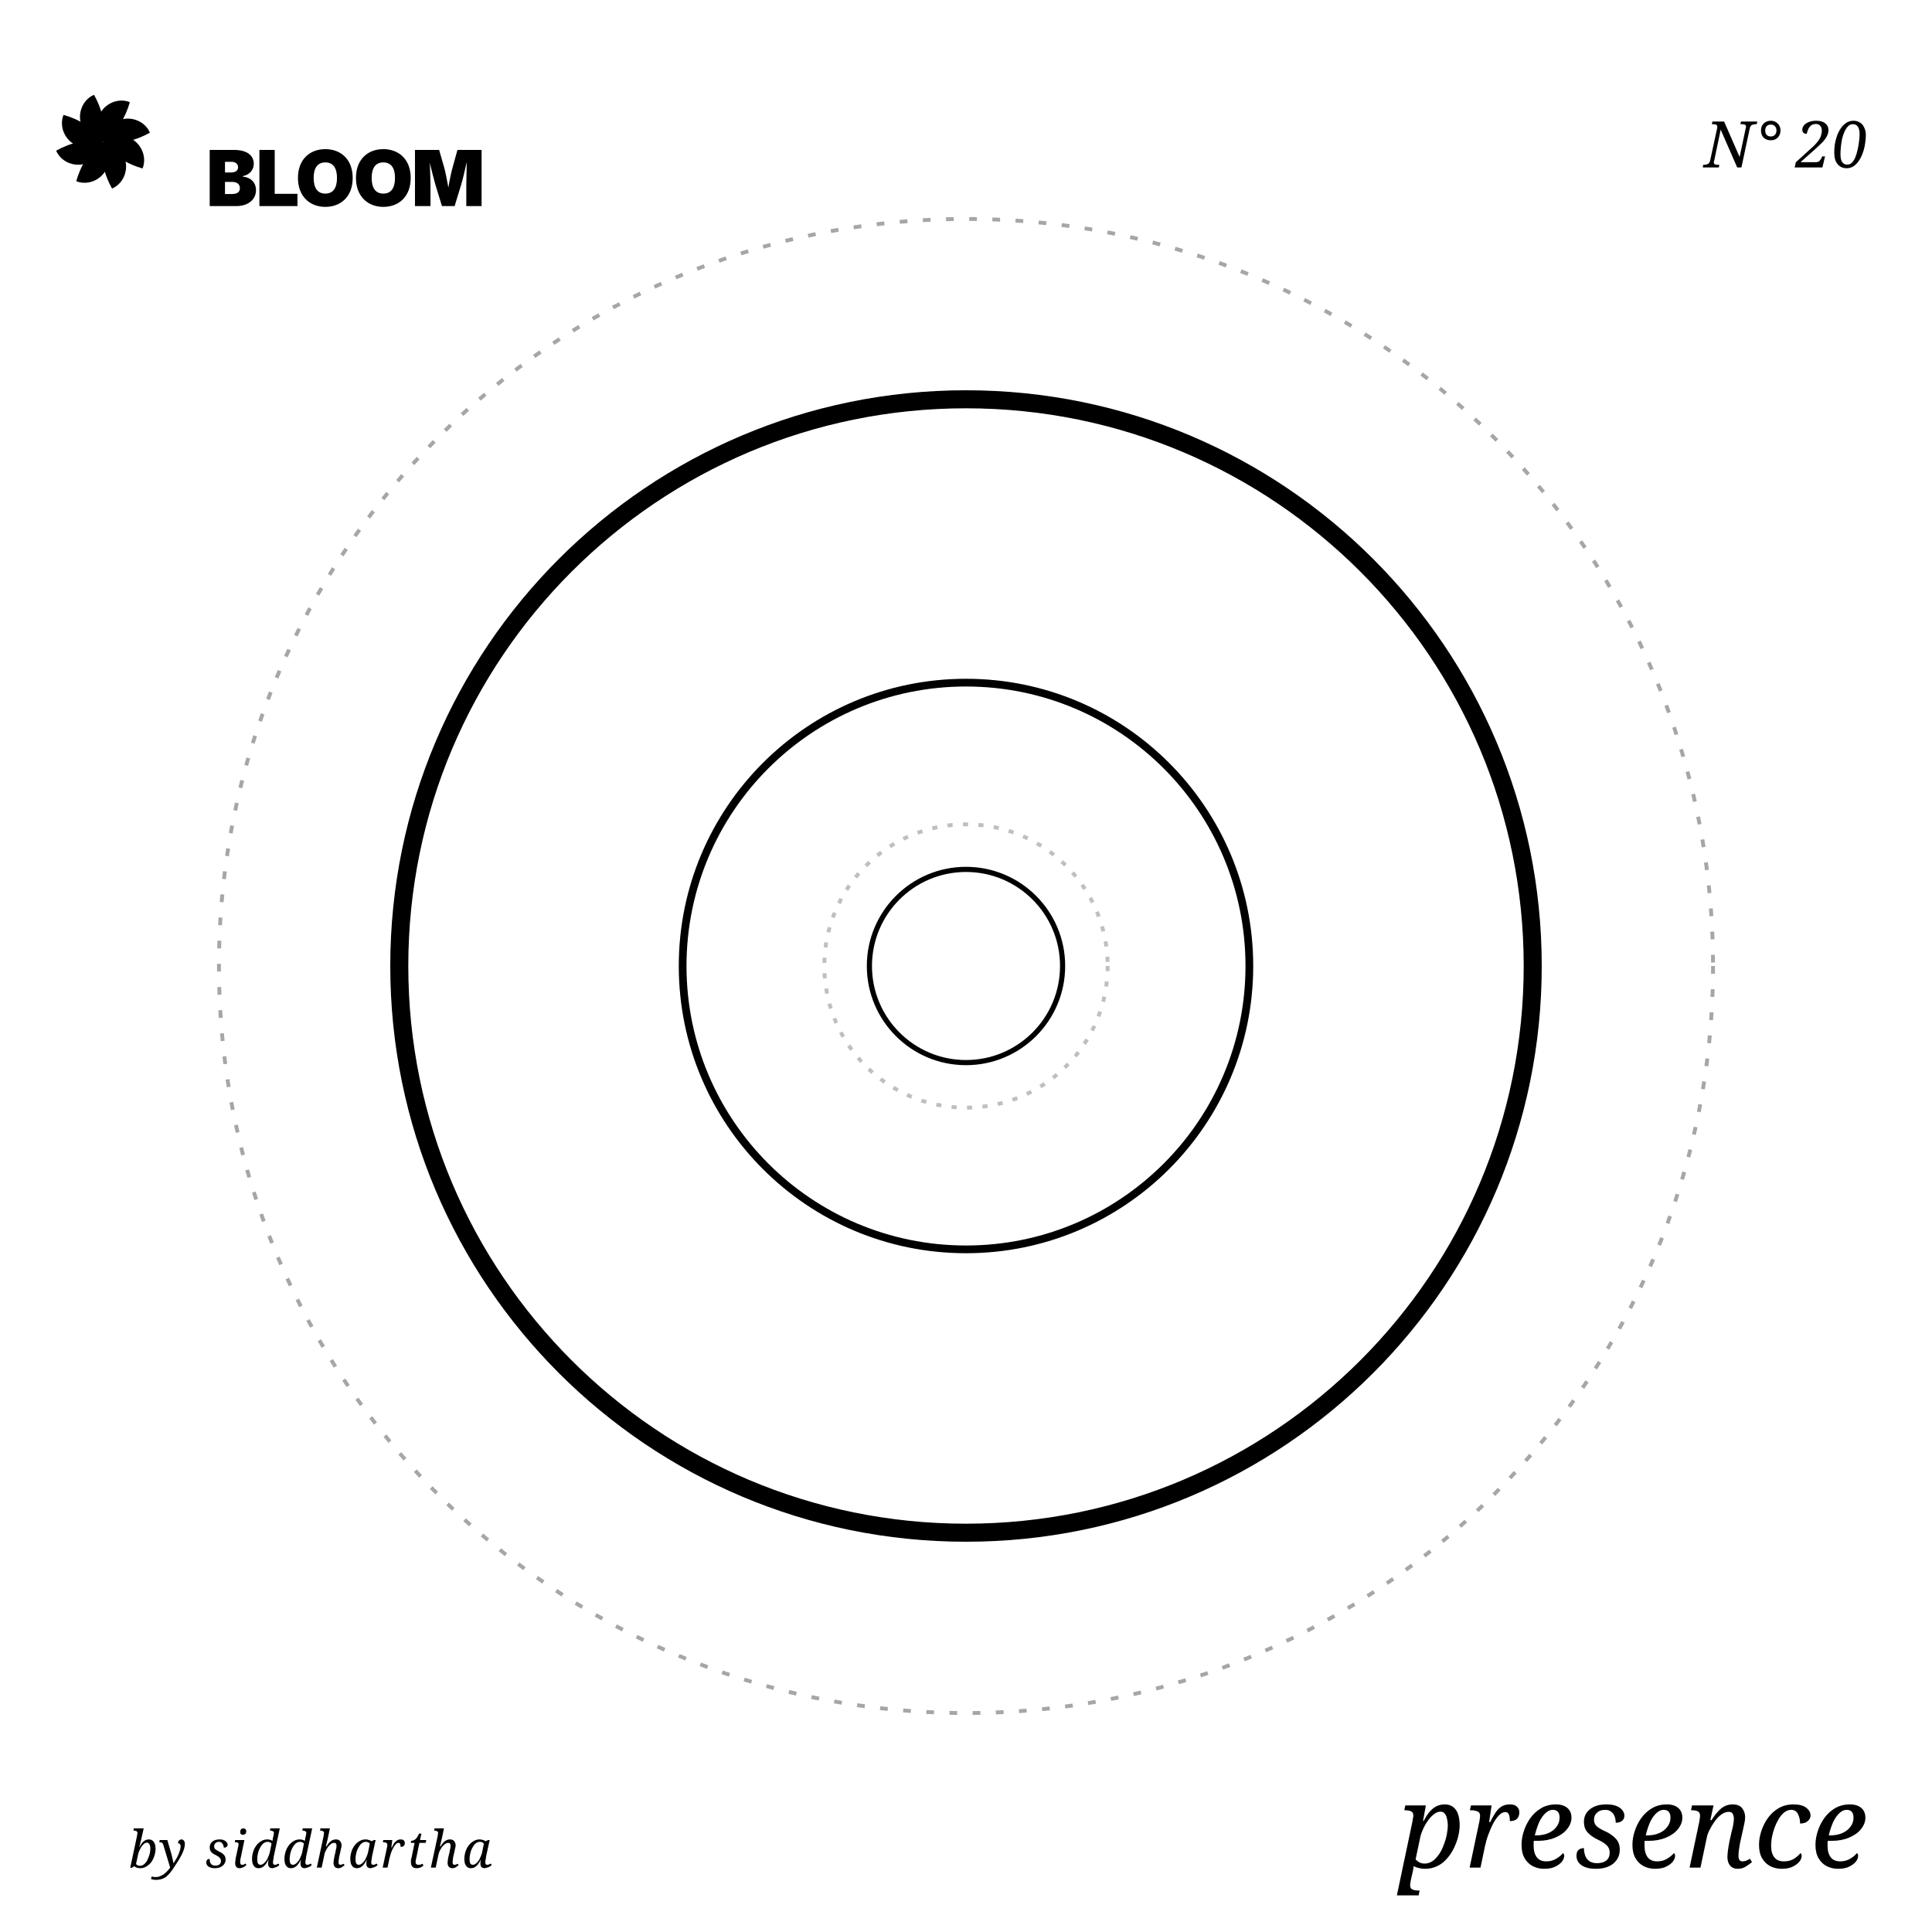
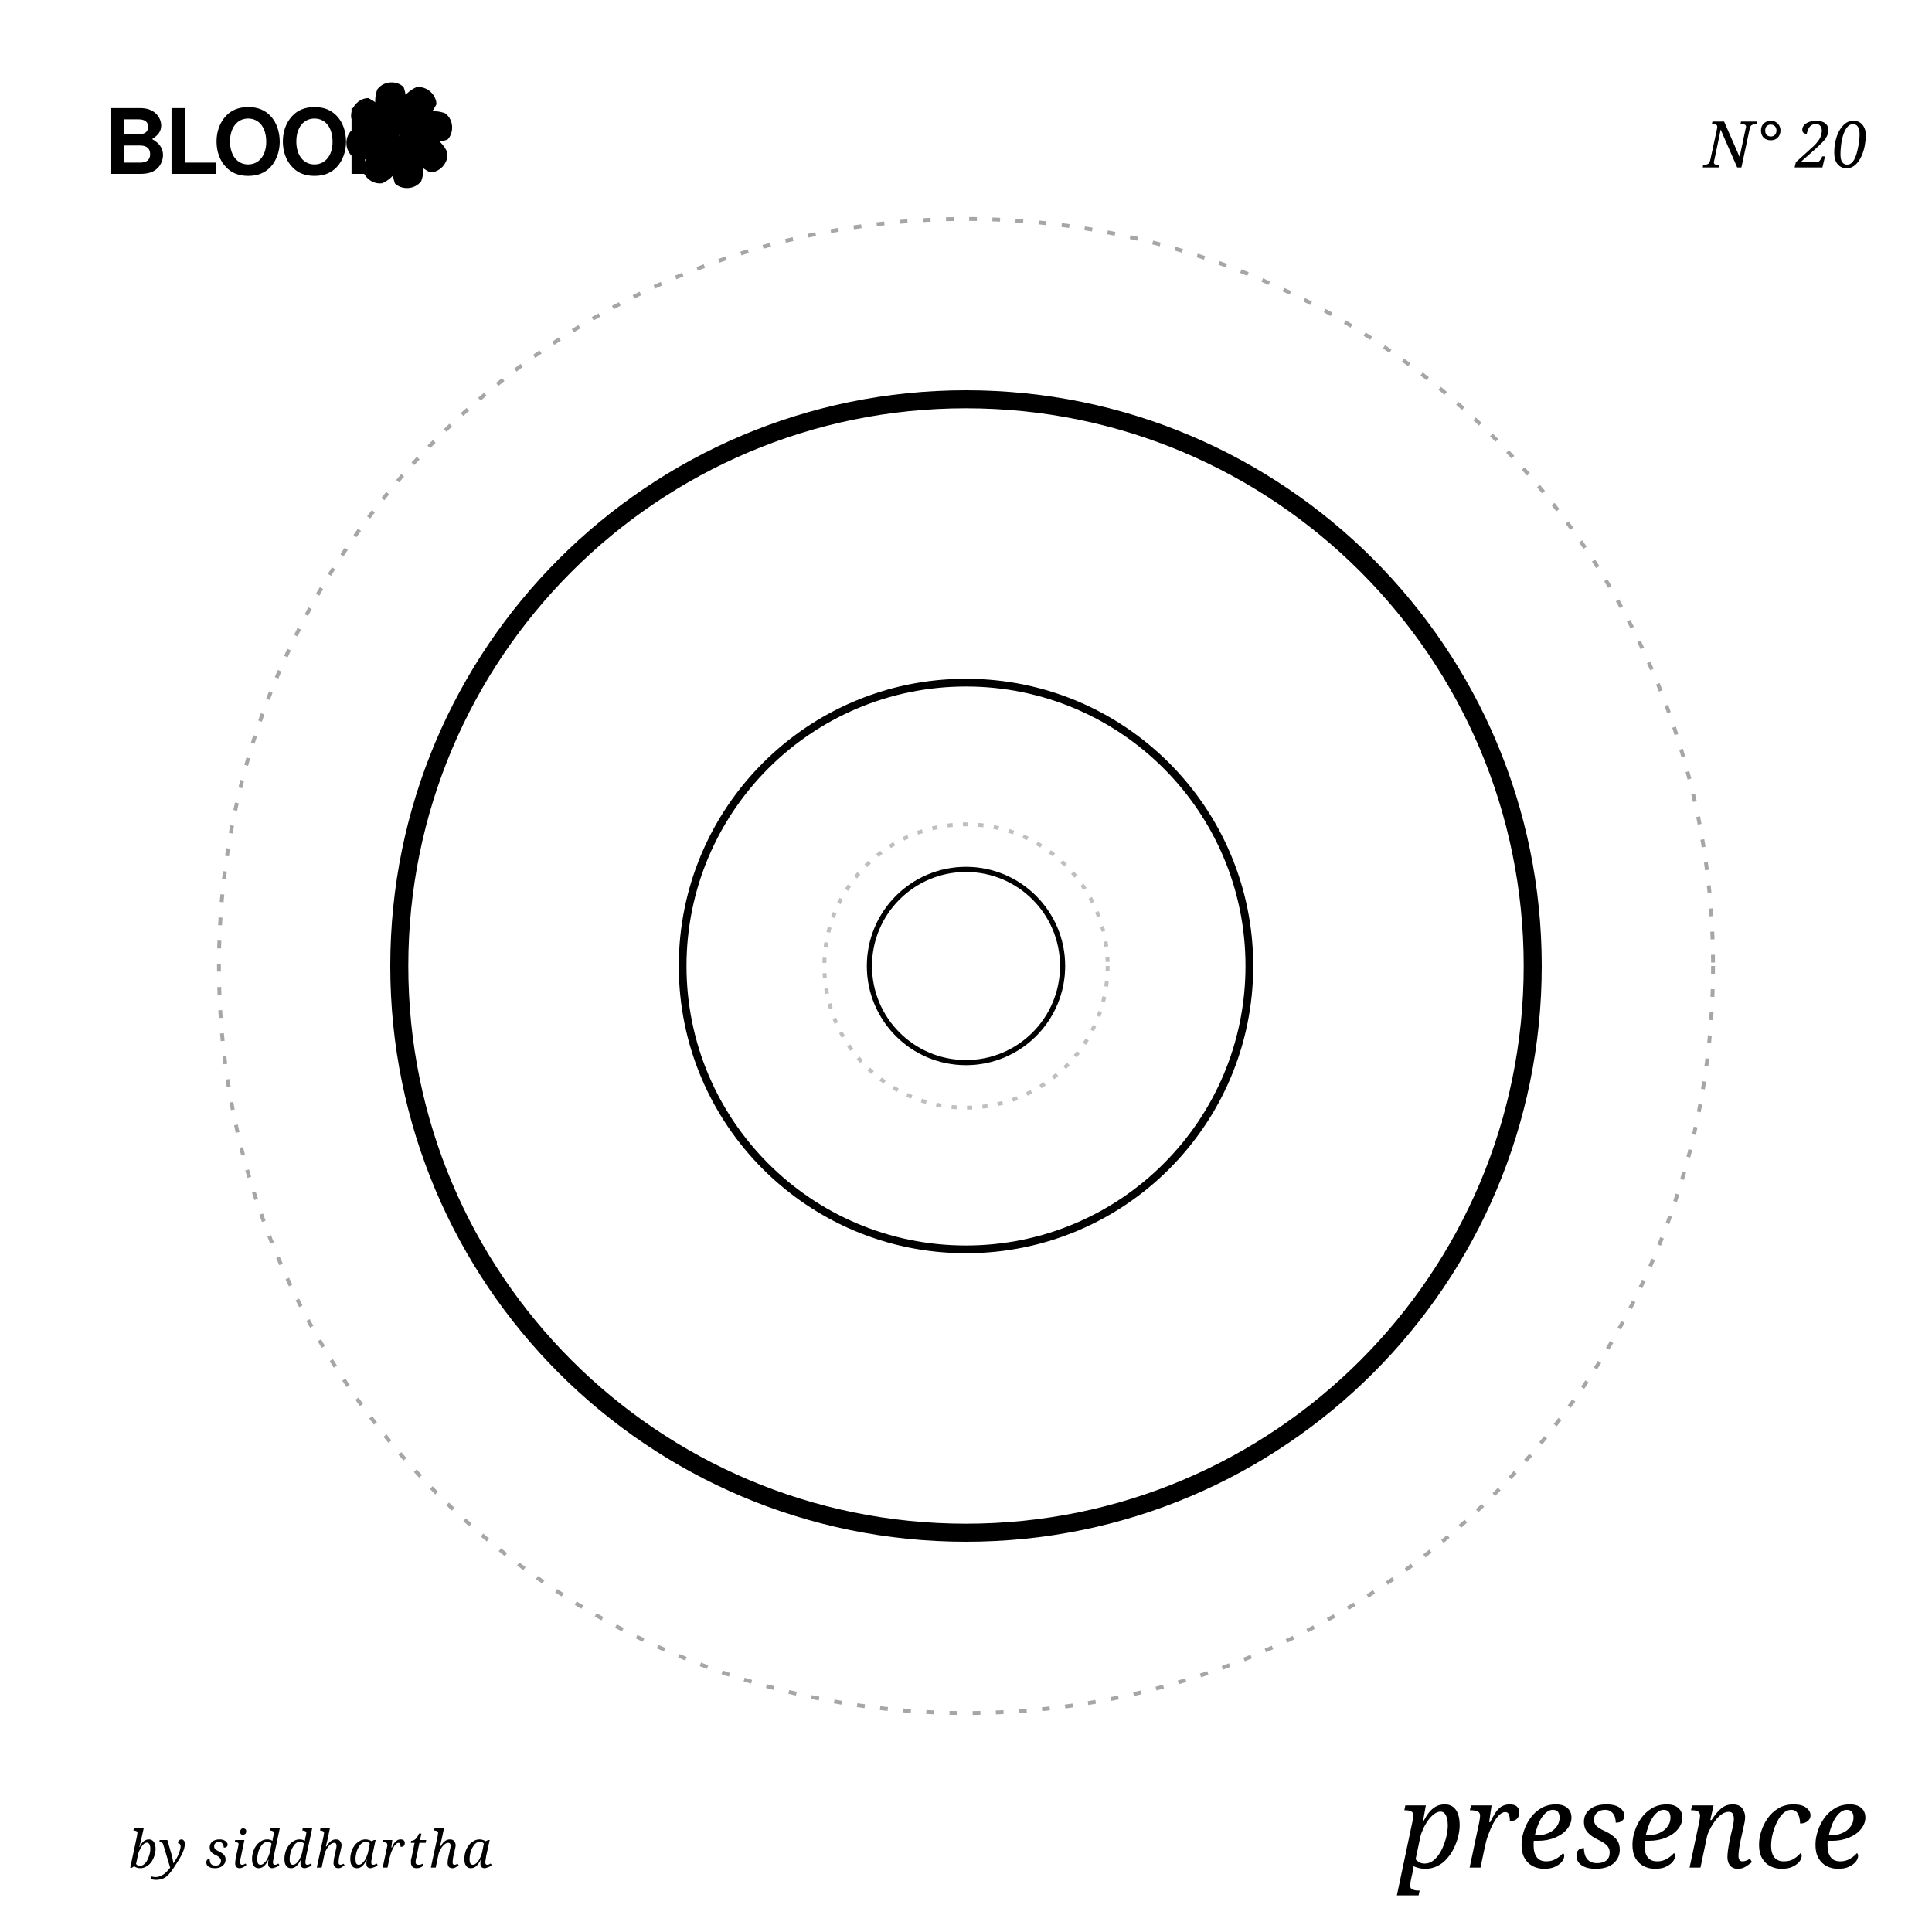
<svg xmlns="http://www.w3.org/2000/svg" viewBox="-75 -75 150 150" width="600" height="600">
  <circle r="58" fill="none" stroke="#000" stroke-width="0.3" stroke-dasharray="0.6,1.2" opacity="0.35" />
  <circle r="7.5" fill="none" stroke="#000" stroke-width="0.4" />
  <circle r="11" fill="none" stroke="#000" stroke-width="0.3" stroke-dasharray="0.4,0.8" opacity="0.25" />
  <g fill="none" stroke="#000" stroke-width="0.5">
    <circle r="44" stroke-width="1.4" />
    <circle r="22" stroke-width="0.6" />
  </g>
-   <g transform="translate(-67 -62)">
-     <g transform="translate(0 -2) scale(0.07)">
-       <path d="M 0,0 C 4,-18 -2,-38 -10,-52 C -24,-46 -30,-28 -22,-14 C -14,-6 -5,-3 0,0 Z" fill="#000" stroke="none" transform="rotate(0)" />
-       <path d="M 0,0 C 4,-18 -2,-38 -10,-52 C -24,-46 -30,-28 -22,-14 C -14,-6 -5,-3 0,0 Z" fill="#000" stroke="none" transform="rotate(45)" />
-       <path d="M 0,0 C 4,-18 -2,-38 -10,-52 C -24,-46 -30,-28 -22,-14 C -14,-6 -5,-3 0,0 Z" fill="#000" stroke="none" transform="rotate(90)" />
-       <path d="M 0,0 C 4,-18 -2,-38 -10,-52 C -24,-46 -30,-28 -22,-14 C -14,-6 -5,-3 0,0 Z" fill="#000" stroke="none" transform="rotate(135)" />
-       <path d="M 0,0 C 4,-18 -2,-38 -10,-52 C -24,-46 -30,-28 -22,-14 C -14,-6 -5,-3 0,0 Z" fill="#000" stroke="none" transform="rotate(180)" />
-       <path d="M 0,0 C 4,-18 -2,-38 -10,-52 C -24,-46 -30,-28 -22,-14 C -14,-6 -5,-3 0,0 Z" fill="#000" stroke="none" transform="rotate(225)" />
-       <path d="M 0,0 C 4,-18 -2,-38 -10,-52 C -24,-46 -30,-28 -22,-14 C -14,-6 -5,-3 0,0 Z" fill="#000" stroke="none" transform="rotate(270)" />
-       <path d="M 0,0 C 4,-18 -2,-38 -10,-52 C -24,-46 -30,-28 -22,-14 C -14,-6 -5,-3 0,0 Z" fill="#000" stroke="none" transform="rotate(315)" />
+   <g transform="translate(-67 -64)">
+     <text x="0" y="2.5" font-family="Helvetica Neue, Helvetica, Inter, Arial Black, sans-serif" font-weight="900" font-stretch="condensed" font-size="7" letter-spacing="-0.3" fill="#000">BLOOM</text>
+     <g transform="translate(23 -0.5) scale(0.085)">
+       <path d="M 0,0 C 4,-14 10,-26 4,-44 C -2,-50 -14,-50 -20,-42 C -24,-32 -22,-18 -14,-10 C -8,-5 -2,-2 0,0 Z" fill="#000" stroke="none" transform="rotate(0)" />
+       <path d="M 0,0 C 4,-14 10,-26 4,-44 C -2,-50 -14,-50 -20,-42 C -24,-32 -22,-18 -14,-10 C -8,-5 -2,-2 0,0 Z" fill="#000" stroke="none" transform="rotate(45)" />
+       <path d="M 0,0 C 4,-14 10,-26 4,-44 C -2,-50 -14,-50 -20,-42 C -24,-32 -22,-18 -14,-10 C -8,-5 -2,-2 0,0 Z" fill="#000" stroke="none" transform="rotate(90)" />
+       <path d="M 0,0 C 4,-14 10,-26 4,-44 C -2,-50 -14,-50 -20,-42 C -24,-32 -22,-18 -14,-10 C -8,-5 -2,-2 0,0 Z" fill="#000" stroke="none" transform="rotate(135)" />
+       <path d="M 0,0 C 4,-14 10,-26 4,-44 C -2,-50 -14,-50 -20,-42 C -24,-32 -22,-18 -14,-10 C -8,-5 -2,-2 0,0 Z" fill="#000" stroke="none" transform="rotate(180)" />
+       <path d="M 0,0 C 4,-14 10,-26 4,-44 C -2,-50 -14,-50 -20,-42 C -24,-32 -22,-18 -14,-10 C -8,-5 -2,-2 0,0 Z" fill="#000" stroke="none" transform="rotate(225)" />
+       <path d="M 0,0 C 4,-14 10,-26 4,-44 C -2,-50 -14,-50 -20,-42 C -24,-32 -22,-18 -14,-10 C -8,-5 -2,-2 0,0 Z" fill="#000" stroke="none" transform="rotate(270)" />
+       <path d="M 0,0 C 4,-14 10,-26 4,-44 C -2,-50 -14,-50 -20,-42 C -24,-32 -22,-18 -14,-10 C -8,-5 -2,-2 0,0 Z" fill="#000" stroke="none" transform="rotate(315)" />
    </g>
-     <text x="8" y="3" font-family="Avenir Next Rounded Bold, Helvetica Rounded, SF Pro Rounded, Inter, sans-serif" font-weight="900" font-size="6" letter-spacing="-0.15" fill="#000">BLOOM</text>
  </g>
  <text x="70" y="-62" text-anchor="end" font-family="EB Garamond, Georgia, serif" font-style="italic" font-size="5" fill="#000">N° 20</text>
  <text x="-65" y="70" font-family="EB Garamond, Georgia, serif" font-style="italic" font-size="4" letter-spacing="0.05em" fill="#000">by siddhartha</text>
  <text x="70" y="70" text-anchor="end" font-family="EB Garamond, Georgia, serif" font-style="italic" font-size="9" fill="#000">presence</text>
</svg>
